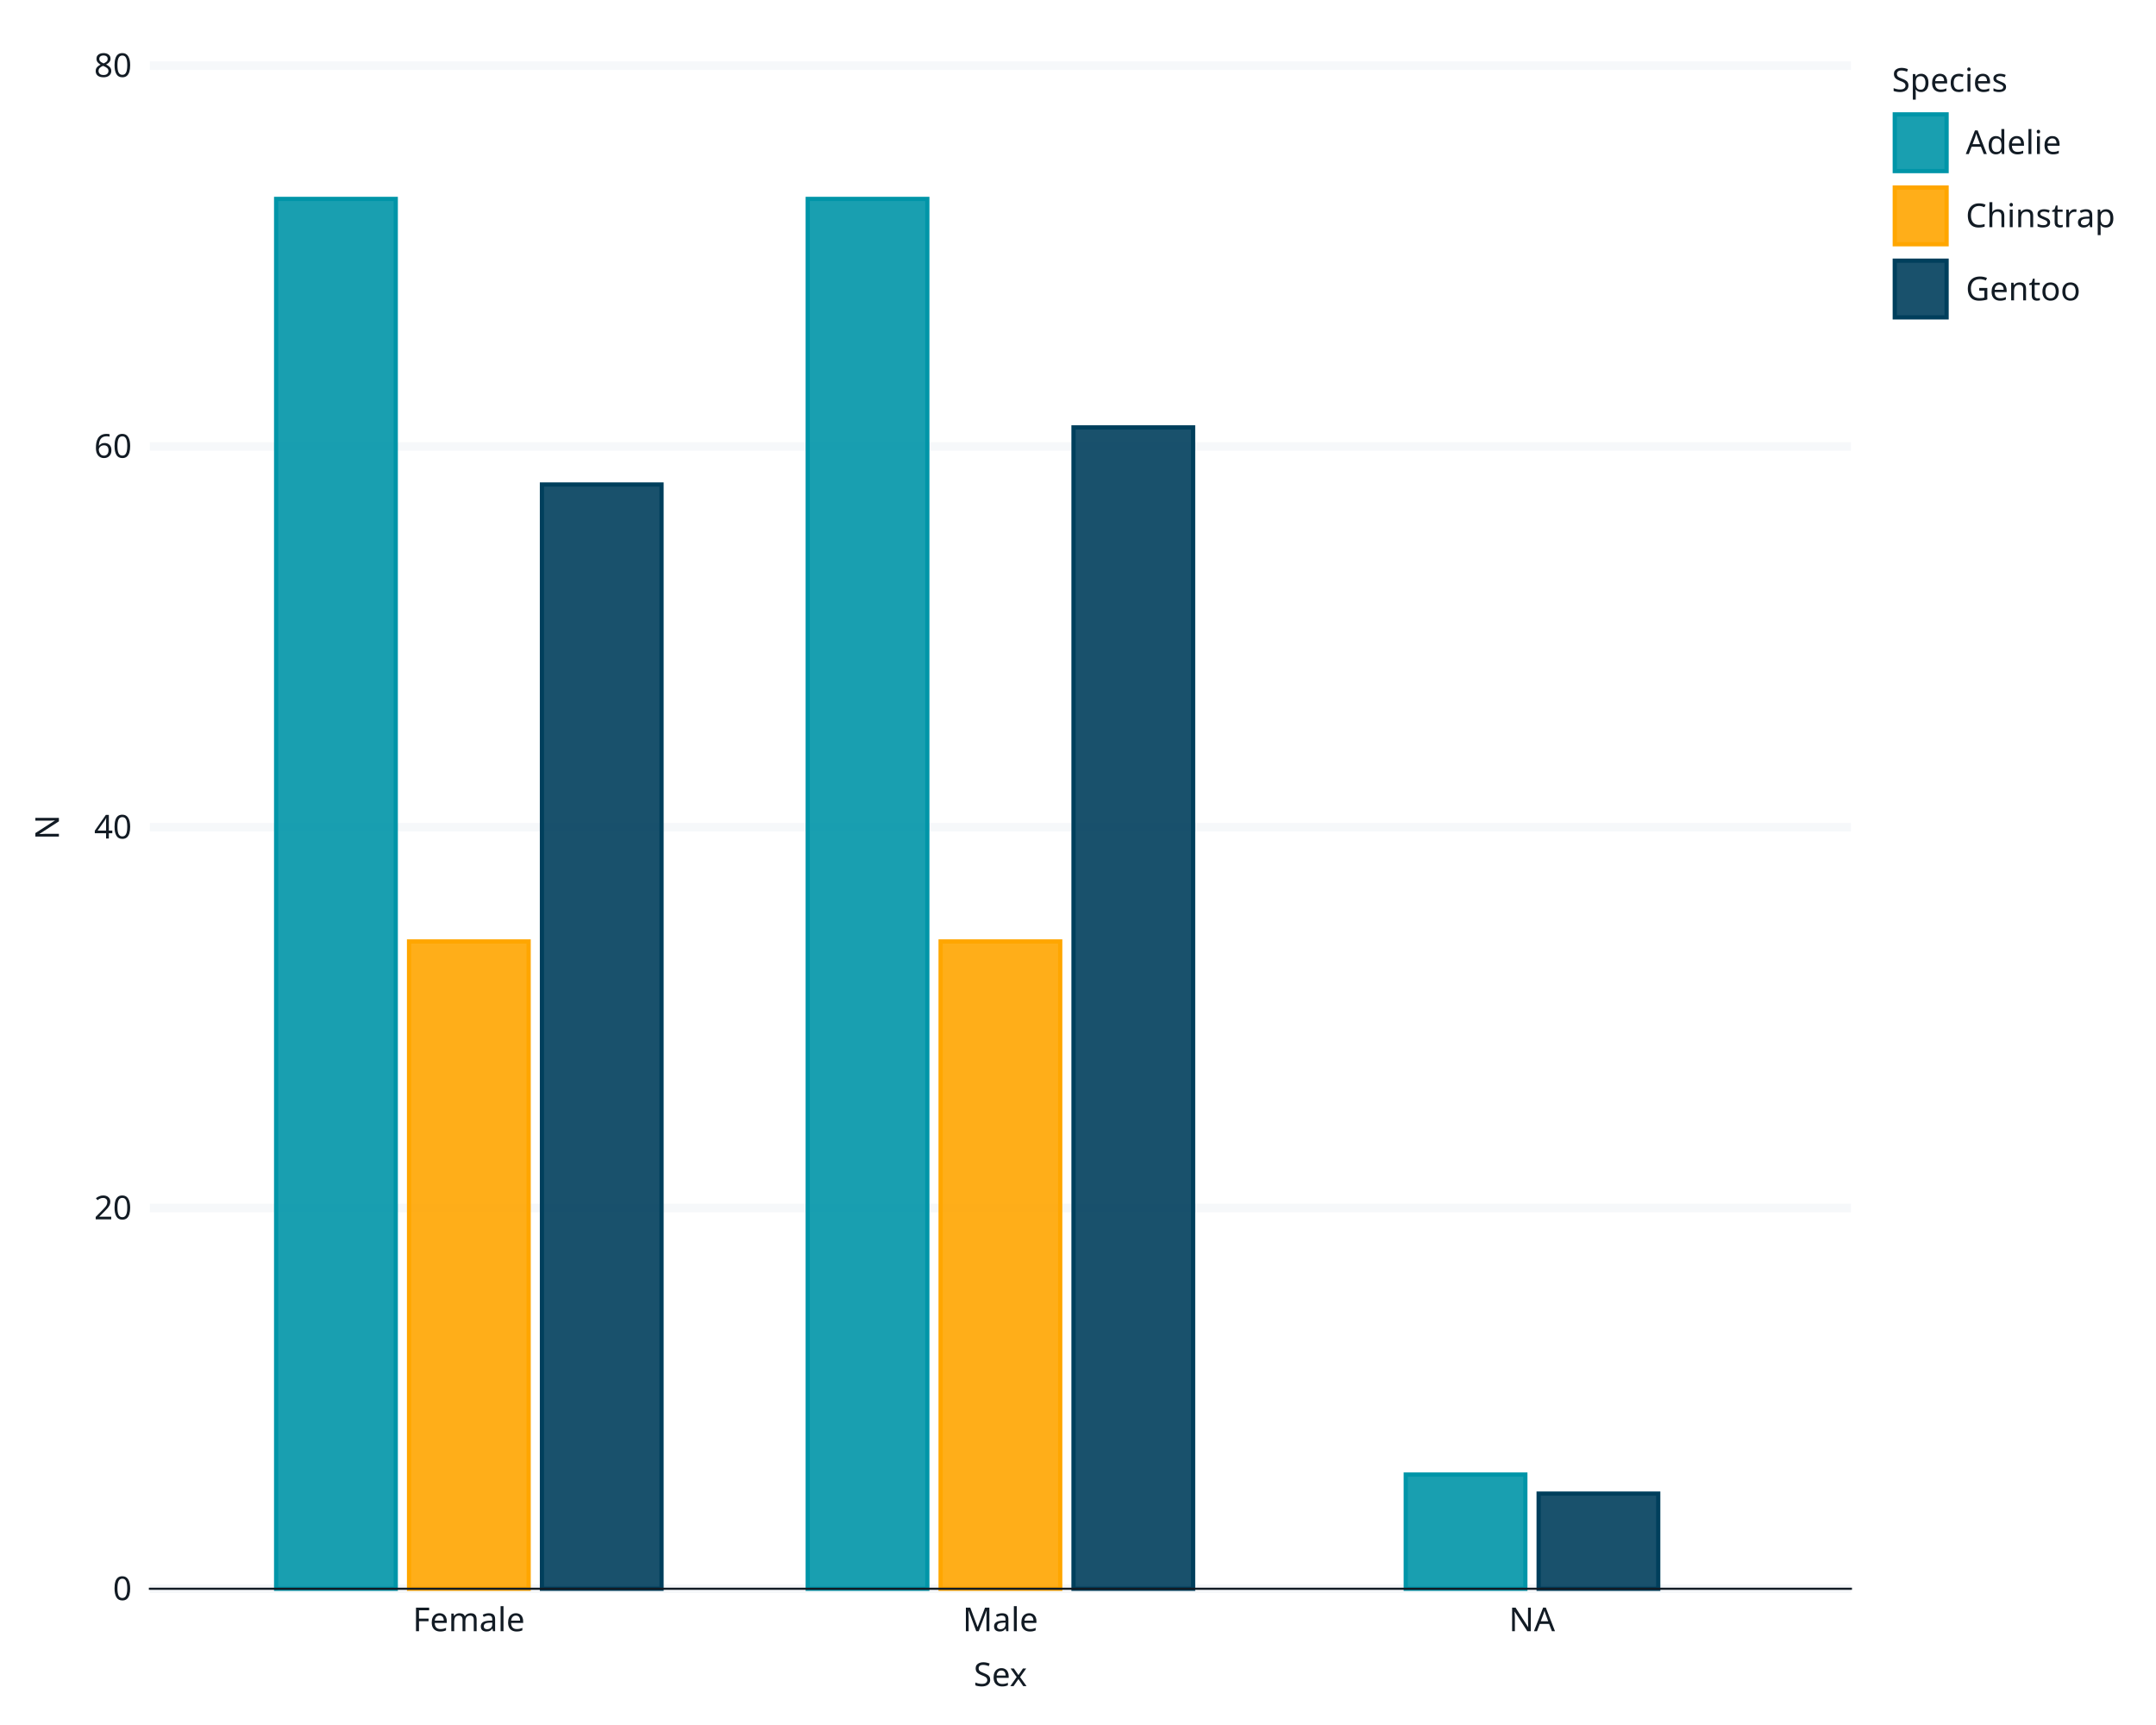
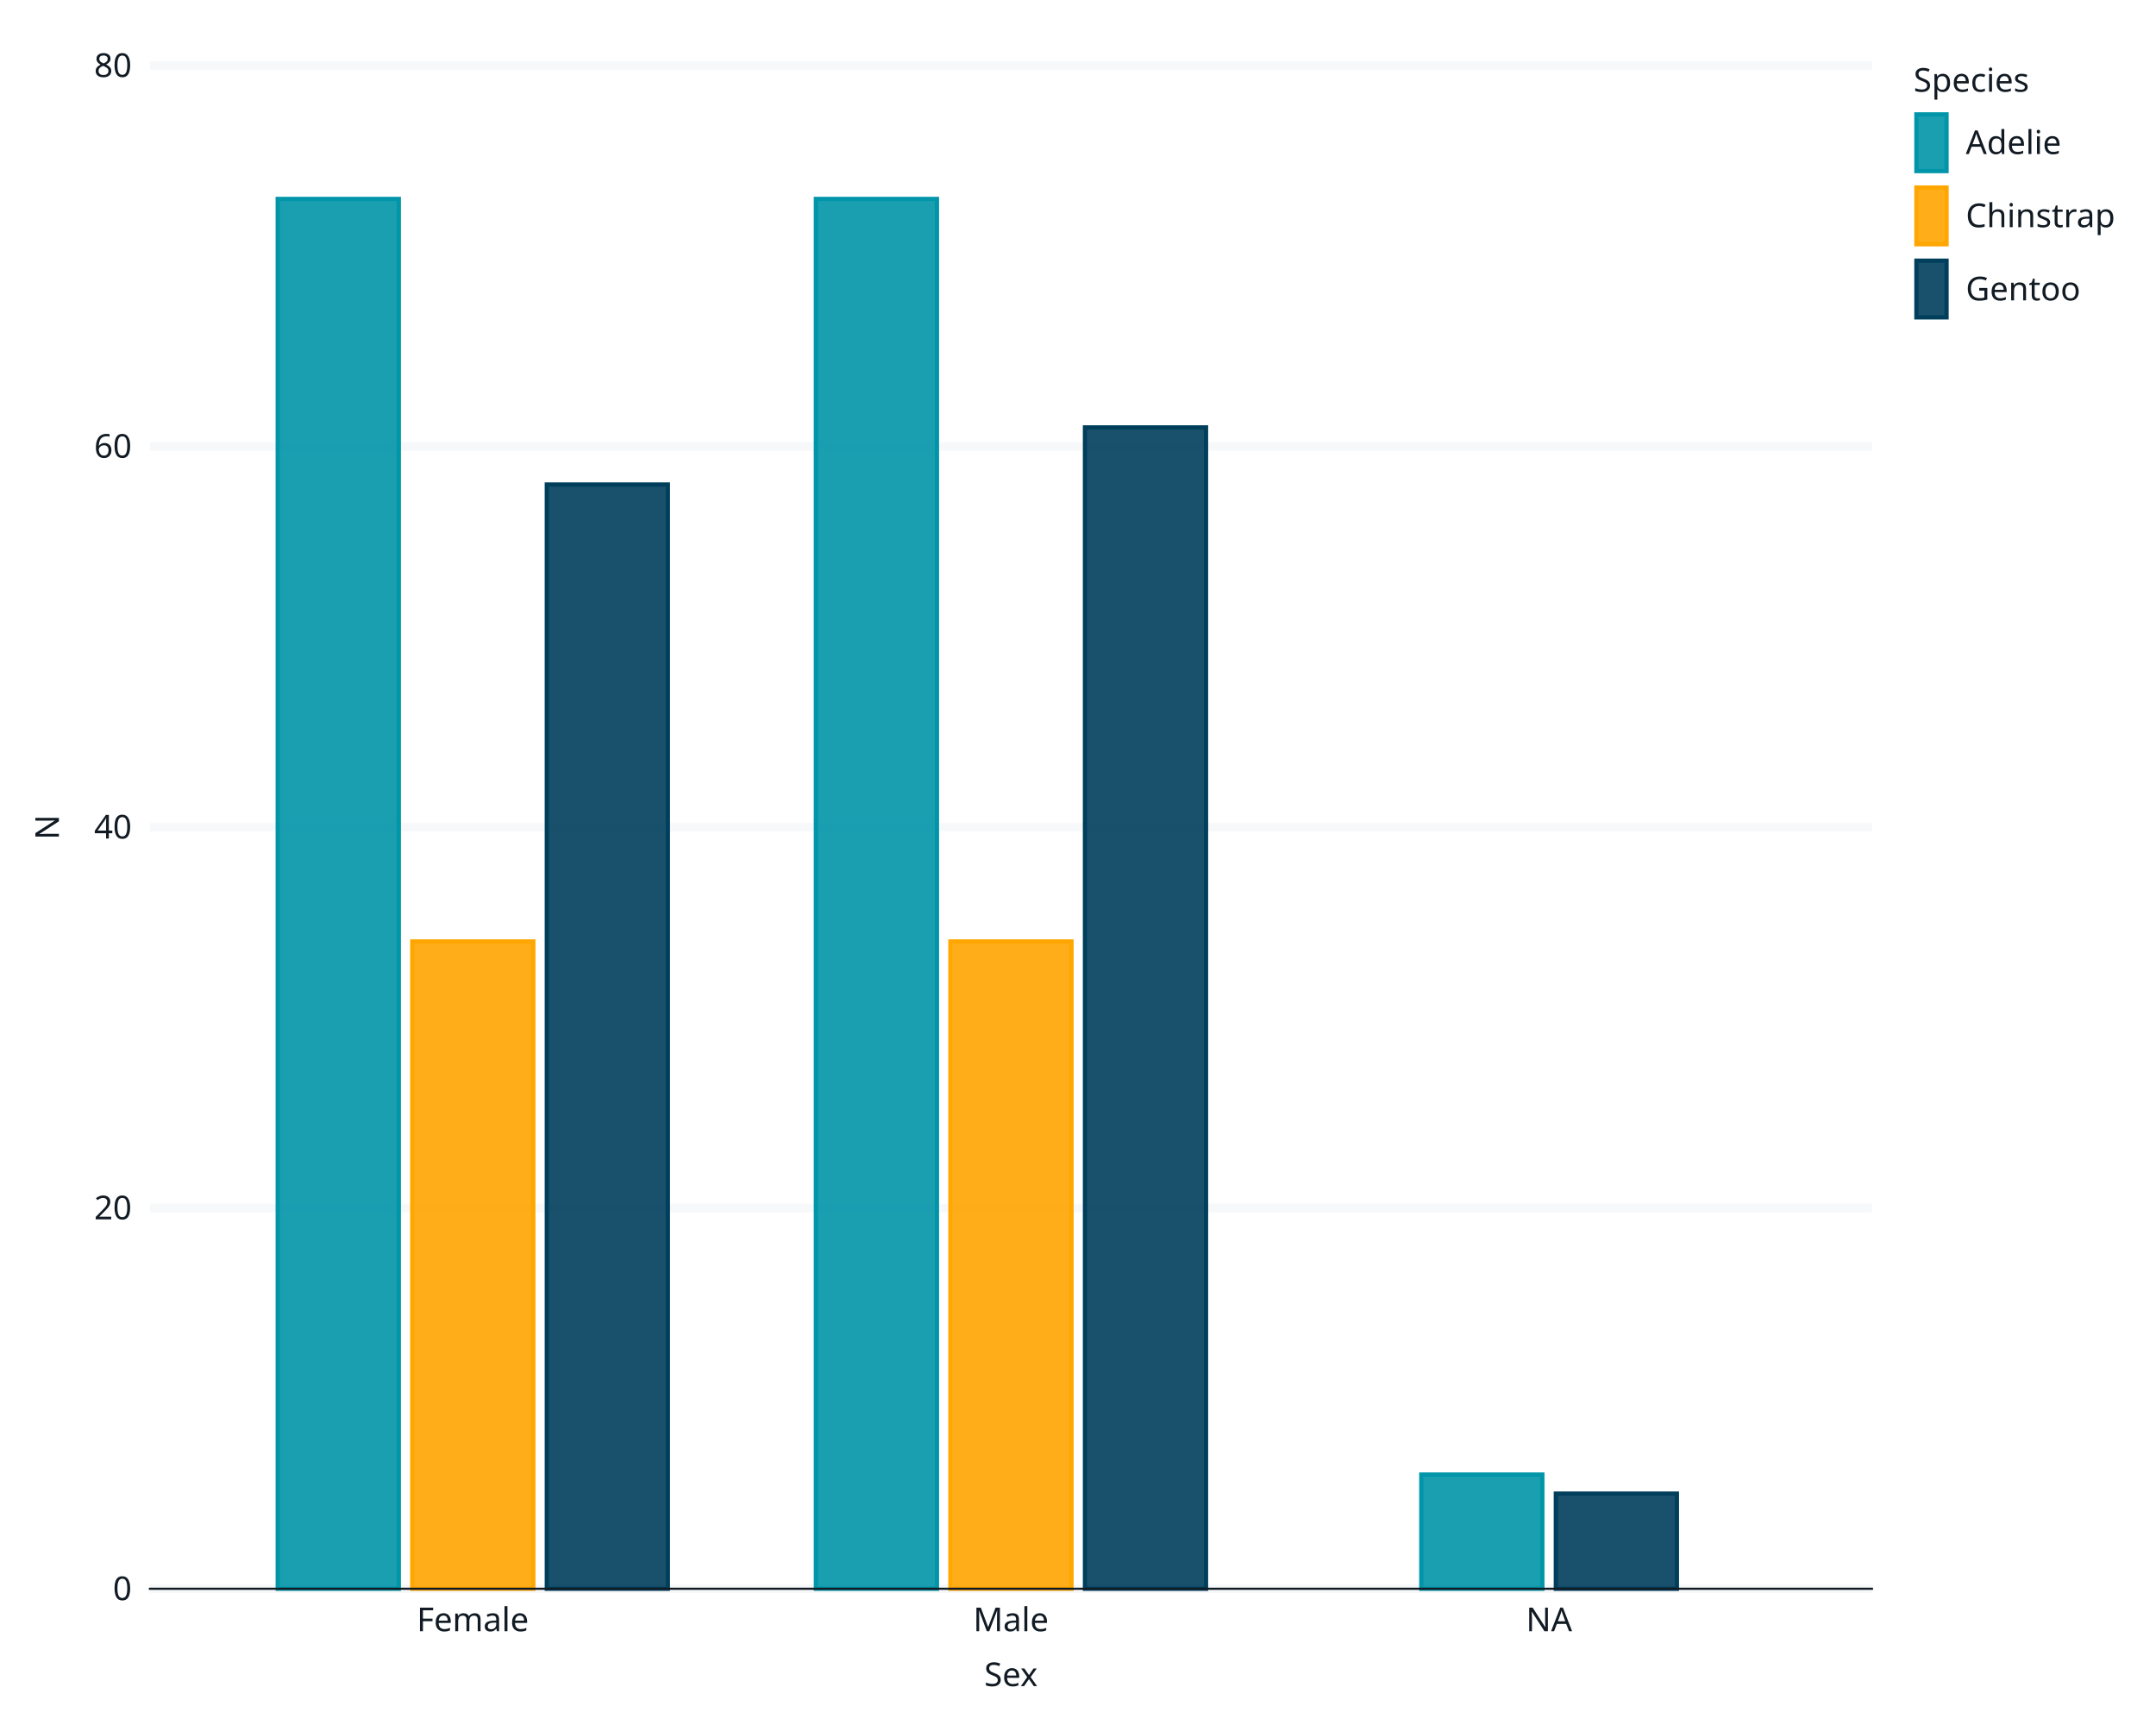
<svg xmlns="http://www.w3.org/2000/svg" class="svglite" data-engine-version="2.0" width="720.00pt" height="576.00pt" viewBox="0 0 720.00 576.00">
  <defs>
    <style type="text/css">
    .svglite line, .svglite polyline, .svglite polygon, .svglite path, .svglite rect, .svglite circle {
      fill: none;
      stroke: #000000;
      stroke-linecap: round;
      stroke-linejoin: round;
      stroke-miterlimit: 10.00;
    }
  </style>
  </defs>
  <rect width="100%" height="100%" style="stroke: none; fill: #FFFFFF;" />
  <defs>
    <clipPath id="cpMC4wMHw3MjAuMDB8MC4wMHw1NzYuMDA=">
      <rect x="0.00" y="0.00" width="720.00" height="576.00" />
    </clipPath>
  </defs>
  <g clip-path="url(#cpMC4wMHw3MjAuMDB8MC4wMHw1NzYuMDA=)">
    <rect x="0.00" y="0.00" width="720.00" height="576.00" style="stroke-width: 1.07; stroke: #FFFFFF; fill: #FFFFFF;" />
-     <rect x="50.06" y="21.92" width="568.06" height="508.60" style="stroke-width: 1.07; stroke: #FFFFFF; fill: #FFFFFF;" />
-     <polyline points="50.06,530.51 618.12,530.51 " style="stroke-width: 2.84; stroke: #F6F8FA; stroke-linecap: butt;" />
-     <polyline points="50.06,403.37 618.12,403.37 " style="stroke-width: 2.84; stroke: #F6F8FA; stroke-linecap: butt;" />
-     <polyline points="50.06,276.22 618.12,276.22 " style="stroke-width: 2.84; stroke: #F6F8FA; stroke-linecap: butt;" />
-     <polyline points="50.06,149.07 618.12,149.07 " style="stroke-width: 2.84; stroke: #F6F8FA; stroke-linecap: butt;" />
-     <polyline points="50.06,21.92 618.12,21.92 " style="stroke-width: 2.84; stroke: #F6F8FA; stroke-linecap: butt;" />
-     <polyline points="156.57,530.51 156.57,21.92 " style="stroke-width: 2.84; stroke: none; stroke-linecap: butt;" />
-     <polyline points="334.09,530.51 334.09,21.92 " style="stroke-width: 2.84; stroke: none; stroke-linecap: butt;" />
-     <polyline points="511.61,530.51 511.61,21.92 " style="stroke-width: 2.84; stroke: none; stroke-linecap: butt;" />
-     <rect x="92.22" y="66.42" width="39.94" height="464.09" style="stroke-width: 1.41; stroke: #0095A8; stroke-linecap: butt; stroke-linejoin: miter; fill: #0095A8; fill-opacity: 0.90;" />
-     <rect x="136.60" y="314.36" width="39.94" height="216.15" style="stroke-width: 1.41; stroke: #FFA600; stroke-linecap: butt; stroke-linejoin: miter; fill: #FFA600; fill-opacity: 0.90;" />
-     <rect x="180.98" y="161.78" width="39.94" height="368.73" style="stroke-width: 1.41; stroke: #003F5C; stroke-linecap: butt; stroke-linejoin: miter; fill: #003F5C; fill-opacity: 0.90;" />
-     <rect x="269.74" y="66.42" width="39.94" height="464.09" style="stroke-width: 1.41; stroke: #0095A8; stroke-linecap: butt; stroke-linejoin: miter; fill: #0095A8; fill-opacity: 0.90;" />
-     <rect x="314.12" y="314.36" width="39.94" height="216.15" style="stroke-width: 1.41; stroke: #FFA600; stroke-linecap: butt; stroke-linejoin: miter; fill: #FFA600; fill-opacity: 0.90;" />
-     <rect x="358.50" y="142.71" width="39.94" height="387.80" style="stroke-width: 1.41; stroke: #003F5C; stroke-linecap: butt; stroke-linejoin: miter; fill: #003F5C; fill-opacity: 0.90;" />
-     <rect x="469.45" y="492.37" width="39.94" height="38.14" style="stroke-width: 1.41; stroke: #0095A8; stroke-linecap: butt; stroke-linejoin: miter; fill: #0095A8; fill-opacity: 0.90;" />
-     <rect x="513.83" y="498.73" width="39.94" height="31.79" style="stroke-width: 1.41; stroke: #003F5C; stroke-linecap: butt; stroke-linejoin: miter; fill: #003F5C; fill-opacity: 0.90;" />
+     <rect x="50.06" y="21.92" width="575.09" height="508.60" style="stroke-width: 1.07; stroke: #FFFFFF; fill: #FFFFFF;" />
+     <polyline points="50.06,530.51 625.15,530.51 " style="stroke-width: 2.84; stroke: #F6F8FA; stroke-linecap: butt;" />
+     <polyline points="50.06,403.37 625.15,403.37 " style="stroke-width: 2.84; stroke: #F6F8FA; stroke-linecap: butt;" />
+     <polyline points="50.06,276.22 625.15,276.22 " style="stroke-width: 2.84; stroke: #F6F8FA; stroke-linecap: butt;" />
+     <polyline points="50.06,149.07 625.15,149.07 " style="stroke-width: 2.84; stroke: #F6F8FA; stroke-linecap: butt;" />
+     <polyline points="50.06,21.92 625.15,21.92 " style="stroke-width: 2.84; stroke: #F6F8FA; stroke-linecap: butt;" />
+     <polyline points="157.89,530.51 157.89,21.92 " style="stroke-width: 2.84; stroke: none; stroke-linecap: butt;" />
+     <polyline points="337.61,530.51 337.61,21.92 " style="stroke-width: 2.84; stroke: none; stroke-linecap: butt;" />
+     <polyline points="517.32,530.51 517.32,21.92 " style="stroke-width: 2.84; stroke: none; stroke-linecap: butt;" />
+     <rect x="92.74" y="66.42" width="40.44" height="464.09" style="stroke-width: 1.41; stroke: #0095A8; stroke-linecap: butt; stroke-linejoin: miter; fill: #0095A8; fill-opacity: 0.90;" />
+     <rect x="137.67" y="314.36" width="40.44" height="216.15" style="stroke-width: 1.41; stroke: #FFA600; stroke-linecap: butt; stroke-linejoin: miter; fill: #FFA600; fill-opacity: 0.90;" />
+     <rect x="182.60" y="161.78" width="40.44" height="368.73" style="stroke-width: 1.41; stroke: #003F5C; stroke-linecap: butt; stroke-linejoin: miter; fill: #003F5C; fill-opacity: 0.90;" />
+     <rect x="272.46" y="66.42" width="40.44" height="464.09" style="stroke-width: 1.41; stroke: #0095A8; stroke-linecap: butt; stroke-linejoin: miter; fill: #0095A8; fill-opacity: 0.90;" />
+     <rect x="317.39" y="314.36" width="40.44" height="216.15" style="stroke-width: 1.41; stroke: #FFA600; stroke-linecap: butt; stroke-linejoin: miter; fill: #FFA600; fill-opacity: 0.90;" />
+     <rect x="362.32" y="142.71" width="40.44" height="387.80" style="stroke-width: 1.41; stroke: #003F5C; stroke-linecap: butt; stroke-linejoin: miter; fill: #003F5C; fill-opacity: 0.90;" />
+     <rect x="474.64" y="492.37" width="40.44" height="38.14" style="stroke-width: 1.41; stroke: #0095A8; stroke-linecap: butt; stroke-linejoin: miter; fill: #0095A8; fill-opacity: 0.90;" />
+     <rect x="519.57" y="498.73" width="40.44" height="31.79" style="stroke-width: 1.41; stroke: #003F5C; stroke-linecap: butt; stroke-linejoin: miter; fill: #003F5C; fill-opacity: 0.90;" />
    <polyline points="50.06,530.51 50.06,21.92 " style="stroke-width: 0.70; stroke: none; stroke-linecap: square;" />
    <text x="44.01" y="534.30" text-anchor="end" style="font-size: 11.00px; fill: #121B24; font-family: sans;" textLength="6.12px" lengthAdjust="spacingAndGlyphs">0</text>
    <text x="44.01" y="407.15" text-anchor="end" style="font-size: 11.00px; fill: #121B24; font-family: sans;" textLength="12.24px" lengthAdjust="spacingAndGlyphs">20</text>
    <text x="44.01" y="280.00" text-anchor="end" style="font-size: 11.00px; fill: #121B24; font-family: sans;" textLength="12.24px" lengthAdjust="spacingAndGlyphs">40</text>
    <text x="44.01" y="152.85" text-anchor="end" style="font-size: 11.00px; fill: #121B24; font-family: sans;" textLength="12.24px" lengthAdjust="spacingAndGlyphs">60</text>
    <text x="44.01" y="25.70" text-anchor="end" style="font-size: 11.00px; fill: #121B24; font-family: sans;" textLength="12.24px" lengthAdjust="spacingAndGlyphs">80</text>
    <polyline points="46.75,530.51 50.06,530.51 " style="stroke-width: 0.70; stroke: none; stroke-linecap: butt;" />
    <polyline points="46.75,403.37 50.06,403.37 " style="stroke-width: 0.70; stroke: none; stroke-linecap: butt;" />
    <polyline points="46.75,276.22 50.06,276.22 " style="stroke-width: 0.70; stroke: none; stroke-linecap: butt;" />
    <polyline points="46.75,149.07 50.06,149.07 " style="stroke-width: 0.70; stroke: none; stroke-linecap: butt;" />
    <polyline points="46.75,21.92 50.06,21.92 " style="stroke-width: 0.70; stroke: none; stroke-linecap: butt;" />
-     <polyline points="50.06,530.51 618.12,530.51 " style="stroke-width: 0.70; stroke: #121B24; stroke-linecap: square;" />
-     <polyline points="156.57,533.83 156.57,530.51 " style="stroke-width: 0.70; stroke: none; stroke-linecap: butt;" />
-     <polyline points="334.09,533.83 334.09,530.51 " style="stroke-width: 0.70; stroke: none; stroke-linecap: butt;" />
-     <polyline points="511.61,533.83 511.61,530.51 " style="stroke-width: 0.70; stroke: none; stroke-linecap: butt;" />
-     <text x="156.57" y="544.68" text-anchor="middle" style="font-size: 11.00px; fill: #121B24; font-family: sans;" textLength="36.68px" lengthAdjust="spacingAndGlyphs">Female</text>
-     <text x="334.09" y="544.68" text-anchor="middle" style="font-size: 11.00px; fill: #121B24; font-family: sans;" textLength="23.85px" lengthAdjust="spacingAndGlyphs">Male</text>
-     <text x="511.61" y="544.68" text-anchor="middle" style="font-size: 11.00px; fill: #121B24; font-family: sans;" textLength="15.29px" lengthAdjust="spacingAndGlyphs">NA</text>
-     <text x="334.09" y="563.02" text-anchor="middle" style="font-size: 11.00px; fill: #121B24; font-family: sans;" textLength="18.96px" lengthAdjust="spacingAndGlyphs">Sex</text>
+     <polyline points="50.06,530.51 625.15,530.51 " style="stroke-width: 0.70; stroke: #121B24; stroke-linecap: square;" />
+     <polyline points="157.89,533.83 157.89,530.51 " style="stroke-width: 0.70; stroke: none; stroke-linecap: butt;" />
+     <polyline points="337.61,533.83 337.61,530.51 " style="stroke-width: 0.70; stroke: none; stroke-linecap: butt;" />
+     <polyline points="517.32,533.83 517.32,530.51 " style="stroke-width: 0.70; stroke: none; stroke-linecap: butt;" />
+     <text x="157.89" y="544.68" text-anchor="middle" style="font-size: 11.00px; fill: #121B24; font-family: sans;" textLength="36.68px" lengthAdjust="spacingAndGlyphs">Female</text>
+     <text x="337.61" y="544.68" text-anchor="middle" style="font-size: 11.00px; fill: #121B24; font-family: sans;" textLength="23.85px" lengthAdjust="spacingAndGlyphs">Male</text>
+     <text x="517.32" y="544.68" text-anchor="middle" style="font-size: 11.00px; fill: #121B24; font-family: sans;" textLength="15.29px" lengthAdjust="spacingAndGlyphs">NA</text>
+     <text x="337.61" y="563.02" text-anchor="middle" style="font-size: 11.00px; fill: #121B24; font-family: sans;" textLength="18.96px" lengthAdjust="spacingAndGlyphs">Sex</text>
    <text transform="translate(19.67,276.22) rotate(-90)" text-anchor="middle" style="font-size: 11.00px; fill: #121B24; font-family: sans;" textLength="7.95px" lengthAdjust="spacingAndGlyphs">N</text>
-     <rect x="623.60" y="21.92" width="74.48" height="93.22" style="stroke-width: 1.07; stroke: #FFFFFF; fill: #FFFFFF;" />
-     <text x="631.82" y="30.63" style="font-size: 11.00px; fill: #121B24; font-family: sans;" textLength="39.14px" lengthAdjust="spacingAndGlyphs">Species</text>
-     <rect x="631.82" y="37.25" width="19.18" height="20.81" style="stroke-width: 1.07; stroke: #FFFFFF; fill: #FFFFFF;" />
-     <rect x="632.76" y="38.19" width="17.31" height="18.94" style="stroke-width: 1.41; stroke: #0095A8; stroke-linecap: butt; stroke-linejoin: miter; fill: #0095A8; fill-opacity: 0.90;" />
-     <rect x="631.82" y="61.68" width="19.18" height="20.81" style="stroke-width: 1.07; stroke: #FFFFFF; fill: #FFFFFF;" />
-     <rect x="632.76" y="62.62" width="17.31" height="18.94" style="stroke-width: 1.41; stroke: #FFA600; stroke-linecap: butt; stroke-linejoin: miter; fill: #FFA600; fill-opacity: 0.90;" />
-     <rect x="631.82" y="86.11" width="19.18" height="20.81" style="stroke-width: 1.07; stroke: #FFFFFF; fill: #FFFFFF;" />
-     <rect x="632.76" y="87.04" width="17.31" height="18.94" style="stroke-width: 1.41; stroke: #003F5C; stroke-linecap: butt; stroke-linejoin: miter; fill: #003F5C; fill-opacity: 0.90;" />
+     <rect x="630.82" y="21.92" width="67.26" height="93.22" style="stroke-width: 1.07; stroke: #FFFFFF; fill: #FFFFFF;" />
+     <text x="639.04" y="30.63" style="font-size: 11.00px; fill: #121B24; font-family: sans;" textLength="39.14px" lengthAdjust="spacingAndGlyphs">Species</text>
+     <rect x="639.04" y="37.25" width="11.96" height="20.81" style="stroke-width: 1.07; stroke: #FFFFFF; fill: #FFFFFF;" />
+     <rect x="639.98" y="38.19" width="10.08" height="18.94" style="stroke-width: 1.41; stroke: #0095A8; stroke-linecap: butt; stroke-linejoin: miter; fill: #0095A8; fill-opacity: 0.90;" />
+     <rect x="639.04" y="61.68" width="11.96" height="20.81" style="stroke-width: 1.07; stroke: #FFFFFF; fill: #FFFFFF;" />
+     <rect x="639.98" y="62.62" width="10.08" height="18.94" style="stroke-width: 1.41; stroke: #FFA600; stroke-linecap: butt; stroke-linejoin: miter; fill: #FFA600; fill-opacity: 0.90;" />
+     <rect x="639.04" y="86.11" width="11.96" height="20.81" style="stroke-width: 1.07; stroke: #FFFFFF; fill: #FFFFFF;" />
+     <rect x="639.98" y="87.04" width="10.08" height="18.94" style="stroke-width: 1.41; stroke: #003F5C; stroke-linecap: butt; stroke-linejoin: miter; fill: #003F5C; fill-opacity: 0.90;" />
    <text x="656.48" y="51.44" style="font-size: 11.00px; fill: #121B24; font-family: sans;" textLength="30.58px" lengthAdjust="spacingAndGlyphs">Adelie</text>
    <text x="656.48" y="75.87" style="font-size: 11.00px; fill: #121B24; font-family: sans;" textLength="47.08px" lengthAdjust="spacingAndGlyphs">Chinstrap</text>
    <text x="656.48" y="100.30" style="font-size: 11.00px; fill: #121B24; font-family: sans;" textLength="36.09px" lengthAdjust="spacingAndGlyphs">Gentoo</text>
  </g>
</svg>
